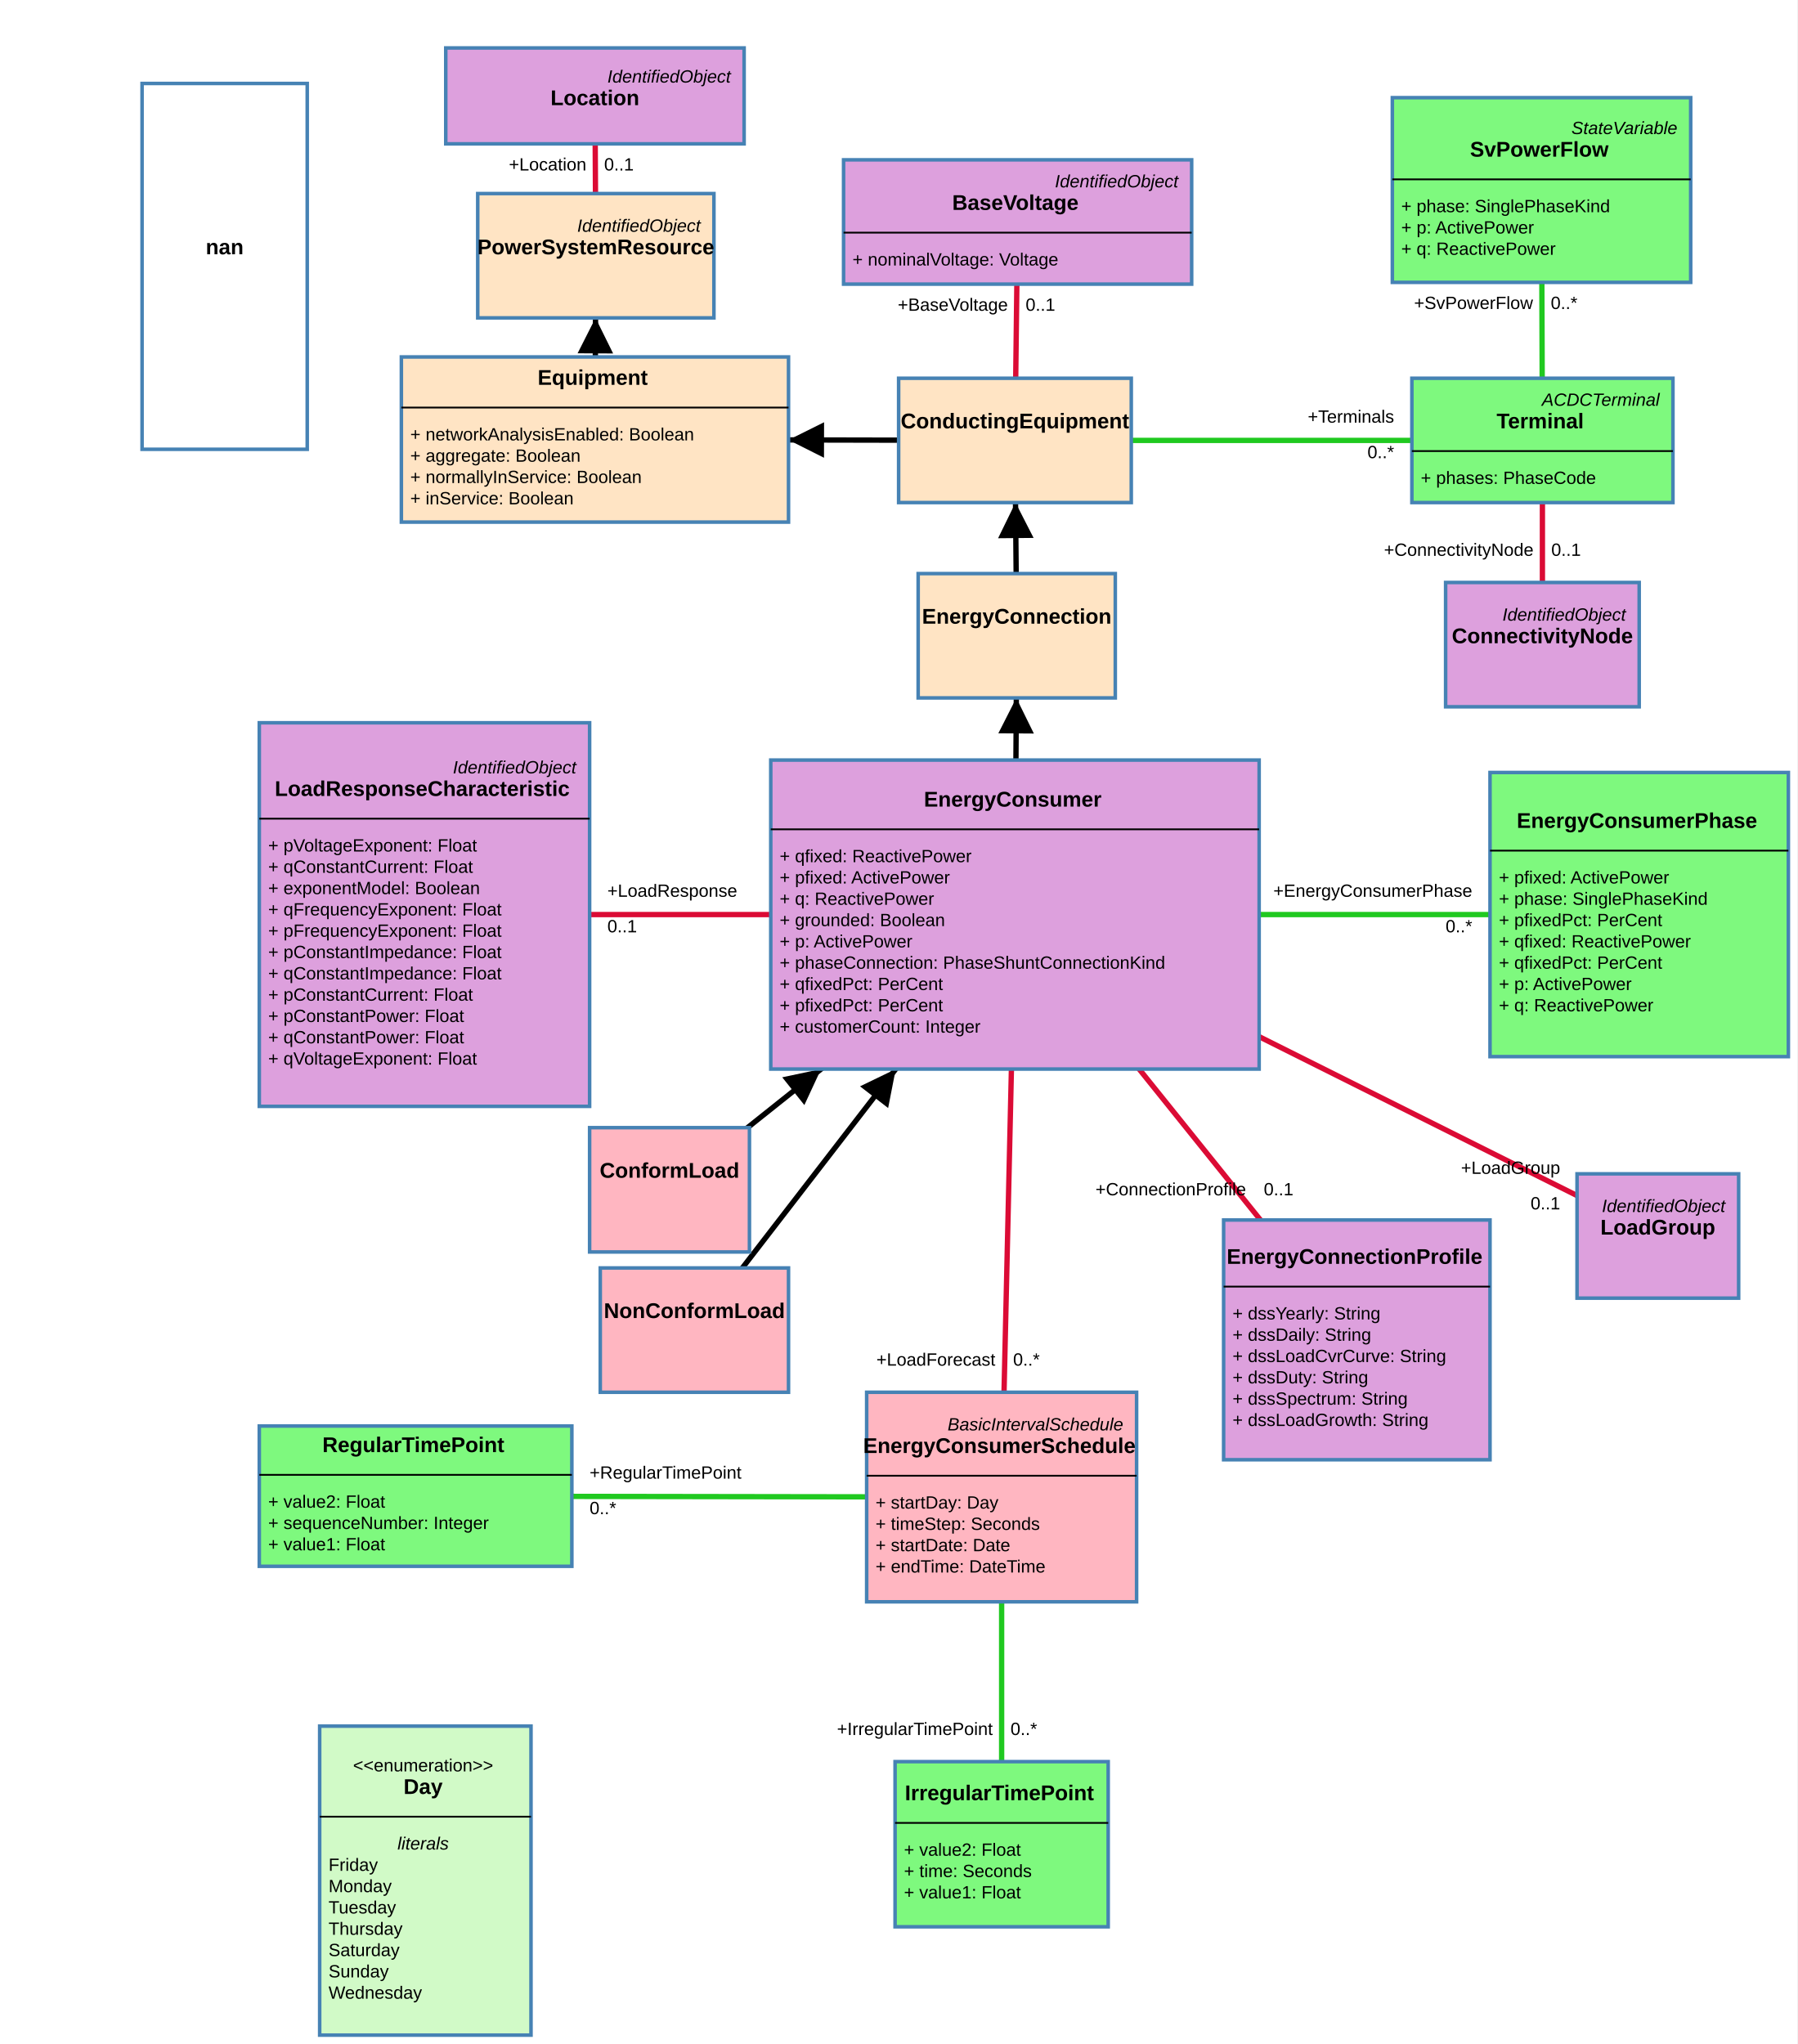
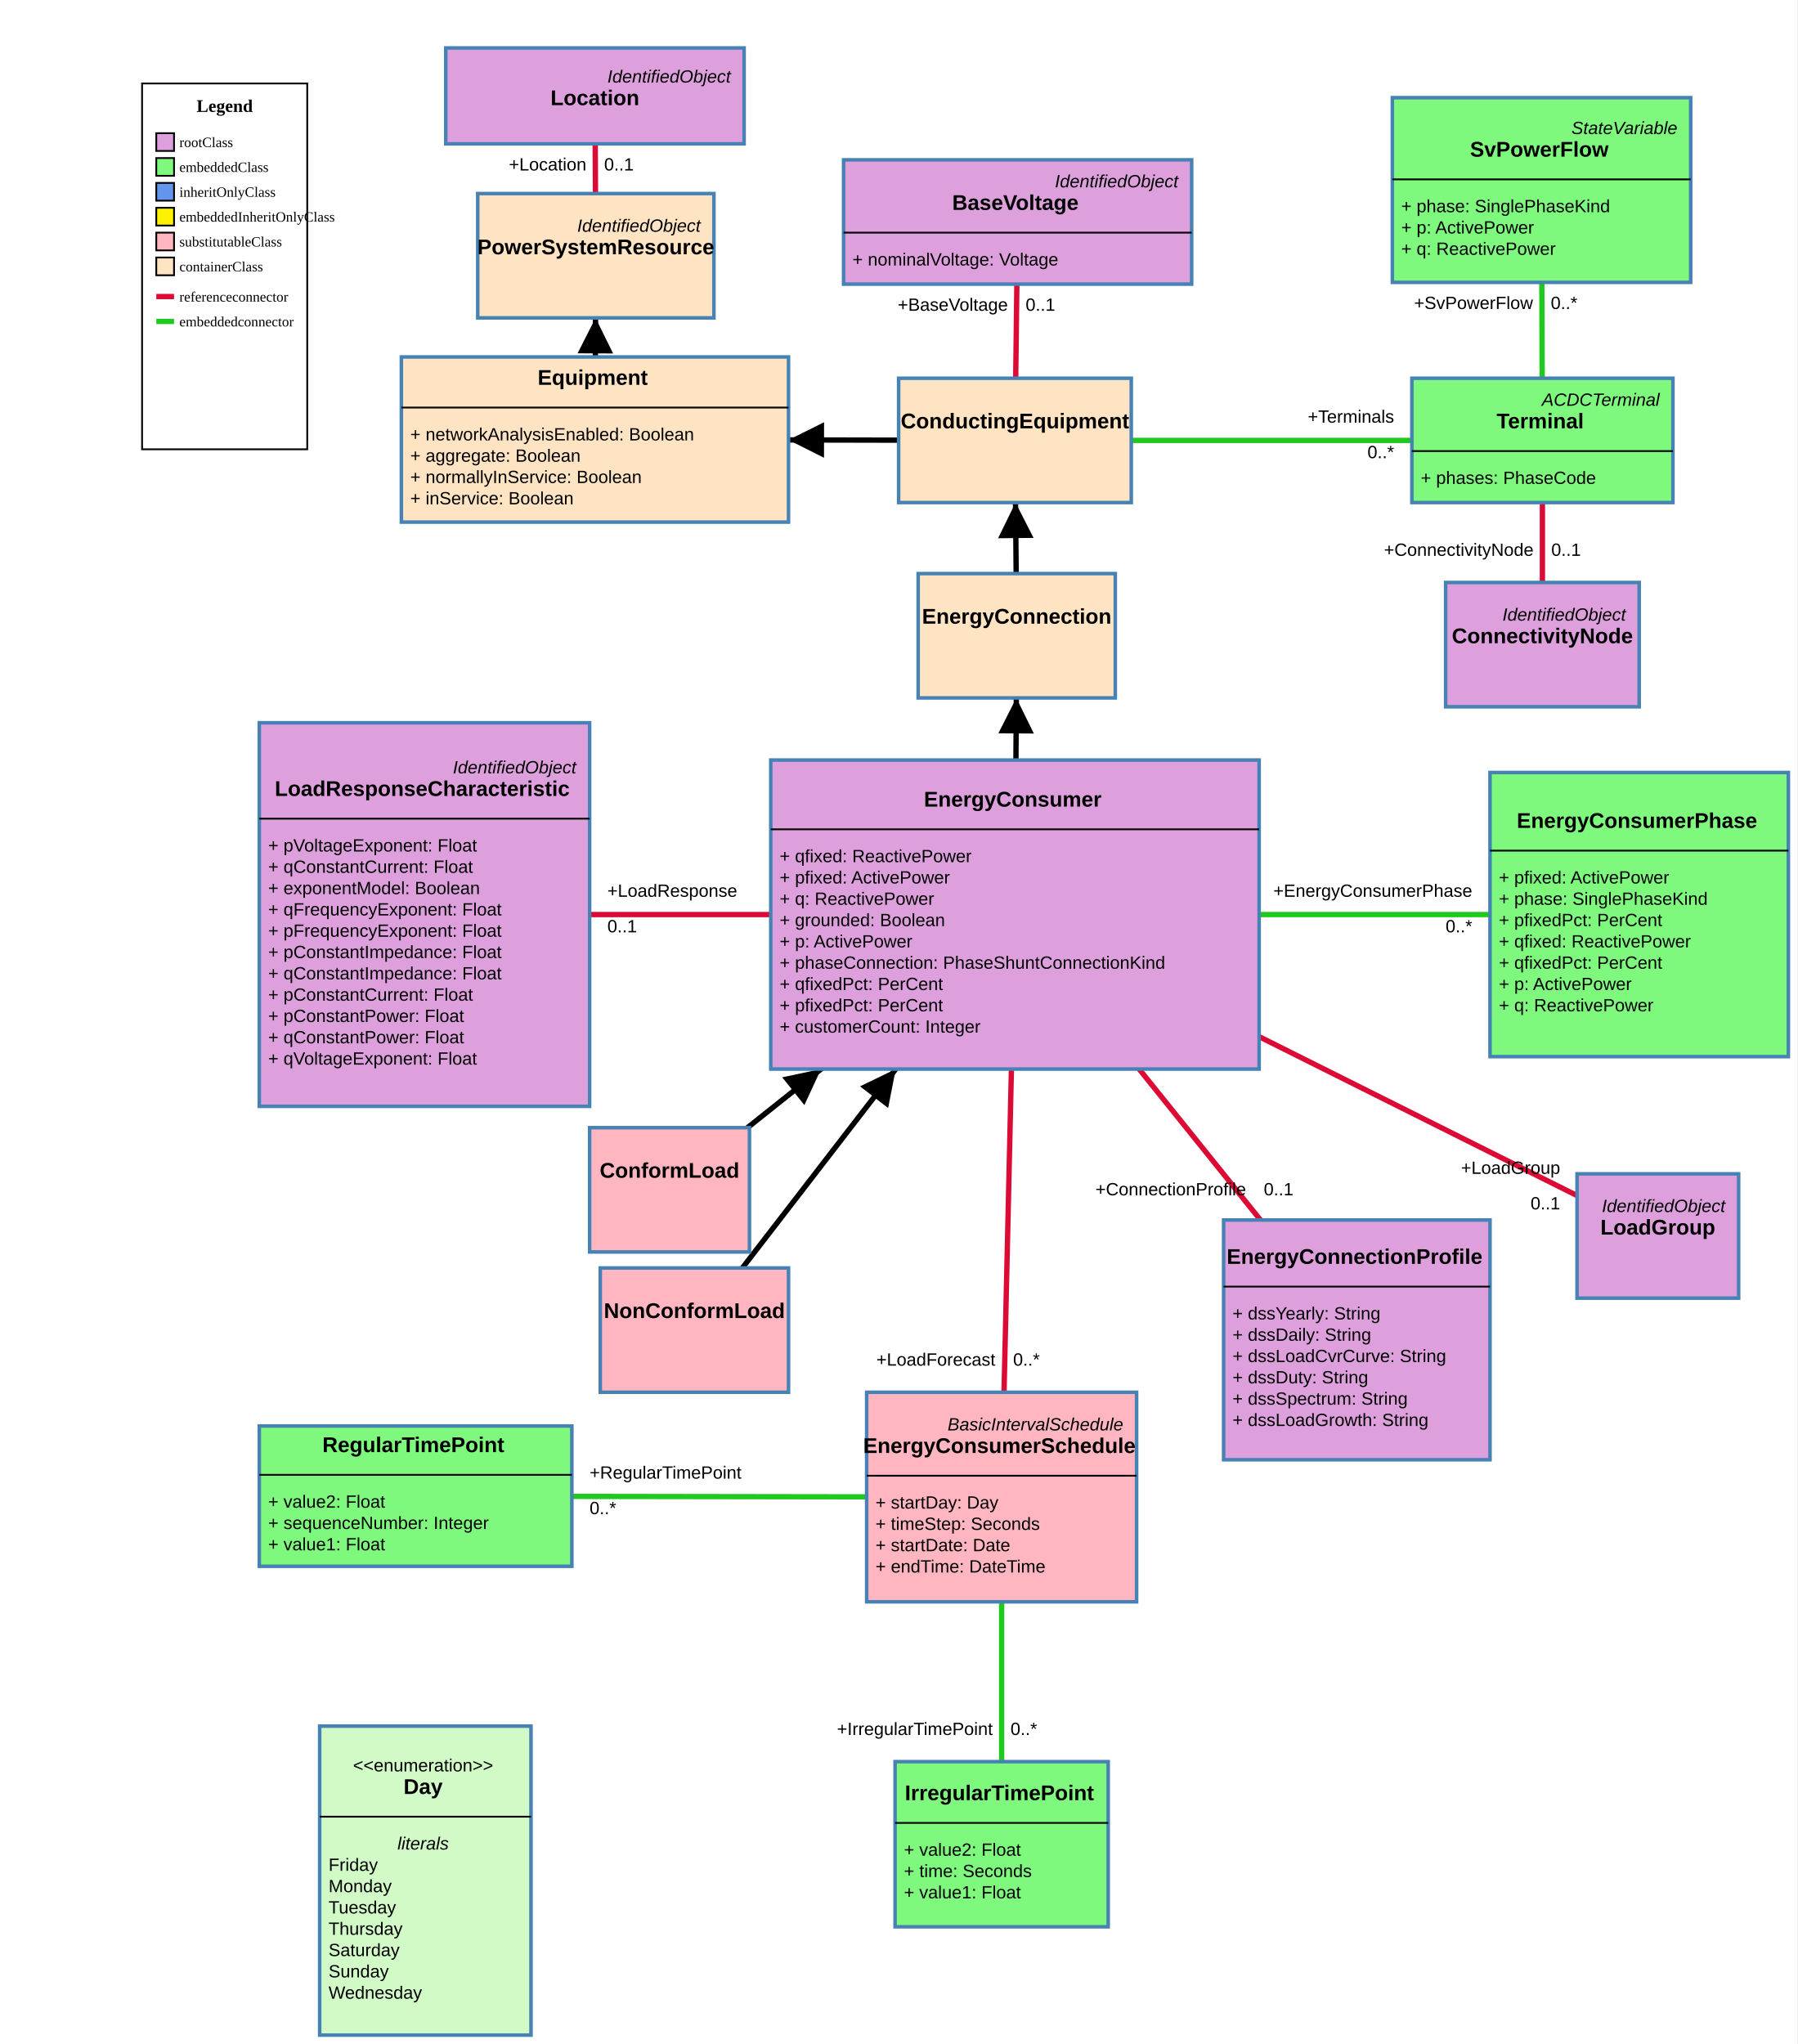
<svg xmlns="http://www.w3.org/2000/svg" width="1012" height="1151" style="-webkit-tap-highlight-color: rgba(0, 0, 0, 0);">
  <rect width="100%" height="100%" fill="white" />
  <g class="zoom-group">
    <defs>
      <marker id="arrowhead" viewBox="-0 -5 10 10" refX="5" refY="0" orient="auto" markerWidth="10" markerHeight="10" xoverflow="visible">
        <path d="M 0,-5 L 10 ,0 L 0,5" fill="black" style="stroke: none;" />
      </marker>
    </defs>
    <line class="link" x1="391" y1="749" x2="571.5" y2="515" stroke="#000000" stroke-width="3" marker-end="url(#arrowhead)" />
    <line class="link" x1="571.5" y1="515" x2="239" y2="515" stroke="#DB0B35" stroke-width="3" />
    <line class="link" x1="377" y1="670" x2="571.5" y2="515" stroke="#000000" stroke-width="3" marker-end="url(#arrowhead)" />
    <line class="link" x1="571.5" y1="515" x2="923" y2="515" stroke="#20C920" stroke-width="3" />
    <line class="link" x1="571.5" y1="515" x2="572.5" y2="358" stroke="#000000" stroke-width="3" marker-end="url(#arrowhead)" />
    <line class="link" x1="571.5" y1="248" x2="335" y2="247.5" stroke="#000000" stroke-width="3" marker-end="url(#arrowhead)" />
    <line class="link" x1="573" y1="125" x2="571.5" y2="248" stroke="#DB0B35" stroke-width="3" />
    <line class="link" x1="868.5" y1="248" x2="868.5" y2="363" stroke="#DB0B35" stroke-width="3" />
    <line class="link" x1="868" y1="107" x2="868.5" y2="248" stroke="#20C920" stroke-width="3" />
    <line class="link" x1="868.5" y1="248" x2="571.5" y2="248" stroke="#20C920" stroke-width="3" />
    <line class="link" x1="335" y1="247.5" x2="335.5" y2="144" stroke="#000000" stroke-width="3" marker-end="url(#arrowhead)" />
    <line class="link" x1="572.5" y1="358" x2="571.5" y2="248" stroke="#000000" stroke-width="3" marker-end="url(#arrowhead)" />
    <line class="link" x1="335" y1="54" x2="335.5" y2="144" stroke="#DB0B35" stroke-width="3" />
    <line class="link" x1="764" y1="754.5" x2="571.5" y2="515" stroke="#DB0B35" stroke-width="3" />
    <line class="link" x1="933.5" y1="696" x2="571.5" y2="515" stroke="#DB0B35" stroke-width="3" />
    <line class="link" x1="564" y1="843" x2="564" y2="1038.5" stroke="#20C920" stroke-width="3" />
    <line class="link" x1="234" y1="842.5" x2="564" y2="843" stroke="#20C920" stroke-width="3" />
    <line class="link" x1="564" y1="843" x2="571.5" y2="515" stroke="#DB0B35" stroke-width="3" />
    <line class="arrow" x2="498.283" y2="609.918" x1="391" y1="749" stroke="#000000" stroke-width="2" marker-end="url(#arrowhead)" />
    <line class="arrow" x2="454.509" y2="608.232" x1="377" y1="670" stroke="#000000" stroke-width="2" marker-end="url(#arrowhead)" />
    <line class="arrow" x2="572.213" y2="403" x1="571.5" y1="515" stroke="#000000" stroke-width="2" marker-end="url(#arrowhead)" />
    <line class="arrow" x2="454" y2="247.752" x1="571.5" y1="248" stroke="#000000" stroke-width="2" marker-end="url(#arrowhead)" />
    <line class="arrow" x2="335.283" y2="189" x1="335" y1="247.5" stroke="#000000" stroke-width="2" marker-end="url(#arrowhead)" />
    <line class="arrow" x2="571.909" y2="293" x1="572.5" y1="358" stroke="#000000" stroke-width="2" marker-end="url(#arrowhead)" />
    <g class="draggable" transform="translate(269, 109)">
      <rect class="box" width="133" height="70" style="fill: #FFE4C4; stroke: steelblue; stroke-width: 2px; cursor: move;" />
      <text x="0" y="0" text-anchor="start" font-size="10px">
        <tspan x="128" y="18" dy=".35em" text-anchor="end" style="font-family: Arial, sans-serif; font-weight: 400; font-style: italic; fill: black; font-size: 10px; pointer-events: none;">IdentifiedObject</tspan>
        <tspan x="66.5" y="30" dy=".35em" text-anchor="middle" style="font-family: Arial, sans-serif; font-weight: 700; font-style: normal; fill: black; font-size: 12px; pointer-events: none;">PowerSystemResource</tspan>
      </text>
    </g>
    <g class="draggable" transform="translate(795, 213)">
      <rect class="box" width="147" height="70" style="fill: #7EF97E; stroke: steelblue; stroke-width: 2px; cursor: move;" />
      <text x="0" y="0" text-anchor="start" font-size="10px">
        <tspan x="142" y="12" dy=".35em" text-anchor="end" style="font-family: Arial, sans-serif; font-weight: 400; font-style: italic; fill: black; font-size: 10px; pointer-events: none;">ACDCTerminal</tspan>
        <tspan x="73.5" y="24" dy=".35em" text-anchor="middle" style="font-family: Arial, sans-serif; font-weight: 700; font-style: normal; fill: black; font-size: 12px; pointer-events: none;">Terminal</tspan>
        <tspan x="5" y="56" dy=".35em" text-anchor="start" style="font-family: Arial, sans-serif; font-weight: 400; font-style: normal; fill: black; font-size: 10px; pointer-events: none;">+   phases: PhaseCode</tspan>
      </text>
      <line x1="0" x2="147" y1="41" y2="41" stroke="black" stroke-width="1" />
    </g>
    <g class="draggable" transform="translate(475, 90)">
      <rect class="box" width="196" height="70" style="fill: #DDA0DD; stroke: steelblue; stroke-width: 2px; cursor: move;" />
      <text x="0" y="0" text-anchor="start" font-size="10px">
        <tspan x="191" y="12" dy=".35em" text-anchor="end" style="font-family: Arial, sans-serif; font-weight: 400; font-style: italic; fill: black; font-size: 10px; pointer-events: none;">IdentifiedObject</tspan>
        <tspan x="98" y="24" dy=".35em" text-anchor="middle" style="font-family: Arial, sans-serif; font-weight: 700; font-style: normal; fill: black; font-size: 12px; pointer-events: none;">BaseVoltage</tspan>
        <tspan x="5" y="56" dy=".35em" text-anchor="start" style="font-family: Arial, sans-serif; font-weight: 400; font-style: normal; fill: black; font-size: 10px; pointer-events: none;">+   nominalVoltage: Voltage</tspan>
      </text>
      <line x1="0" x2="196" y1="41" y2="41" stroke="black" stroke-width="1" />
    </g>
    <g class="draggable" transform="translate(506, 213)">
      <rect class="box" width="131" height="70" style="fill: #FFE4C4; stroke: steelblue; stroke-width: 2px; cursor: move;" />
      <text x="0" y="0" text-anchor="start" font-size="10px">
        <tspan x="65.5" y="24" dy=".35em" text-anchor="middle" style="font-family: Arial, sans-serif; font-weight: 700; font-style: normal; fill: black; font-size: 12px; pointer-events: none;">ConductingEquipment</tspan>
      </text>
    </g>
    <g class="draggable" transform="translate(814, 328)">
      <rect class="box" width="109" height="70" style="fill: #DDA0DD; stroke: steelblue; stroke-width: 2px; cursor: move;" />
      <text x="0" y="0" text-anchor="start" font-size="10px">
        <tspan x="104" y="18" dy=".35em" text-anchor="end" style="font-family: Arial, sans-serif; font-weight: 400; font-style: italic; fill: black; font-size: 10px; pointer-events: none;">IdentifiedObject</tspan>
        <tspan x="54.5" y="30" dy=".35em" text-anchor="middle" style="font-family: Arial, sans-serif; font-weight: 700; font-style: normal; fill: black; font-size: 12px; pointer-events: none;">ConnectivityNode</tspan>
      </text>
    </g>
    <g class="draggable" transform="translate(146, 803)">
      <rect class="box" width="176" height="79" style="fill: #7EF97E; stroke: steelblue; stroke-width: 2px; cursor: move;" />
      <text x="0" y="0" text-anchor="start" font-size="10px">
        <tspan x="88" y="10.5" dy=".35em" text-anchor="middle" style="font-family: Arial, sans-serif; font-weight: 700; font-style: normal; fill: black; font-size: 12px; pointer-events: none;">RegularTimePoint</tspan>
        <tspan x="5" y="42.5" dy=".35em" text-anchor="start" style="font-family: Arial, sans-serif; font-weight: 400; font-style: normal; fill: black; font-size: 10px; pointer-events: none;">+   value2: Float</tspan>
        <tspan x="5" y="54.5" dy=".35em" text-anchor="start" style="font-family: Arial, sans-serif; font-weight: 400; font-style: normal; fill: black; font-size: 10px; pointer-events: none;">+   sequenceNumber: Integer</tspan>
        <tspan x="5" y="66.5" dy=".35em" text-anchor="start" style="font-family: Arial, sans-serif; font-weight: 400; font-style: normal; fill: black; font-size: 10px; pointer-events: none;">+   value1: Float</tspan>
      </text>
      <line x1="0" x2="176" y1="27.5" y2="27.5" stroke="black" stroke-width="1" />
    </g>
    <g class="draggable" transform="translate(504, 992)">
      <rect class="box" width="120" height="93" style="fill: #7EF97E; stroke: steelblue; stroke-width: 2px; cursor: move;" />
      <text x="0" y="0" text-anchor="start" font-size="10px">
        <tspan x="60" y="17.5" dy=".35em" text-anchor="middle" style="font-family: Arial, sans-serif; font-weight: 700; font-style: normal; fill: black; font-size: 12px; pointer-events: none;">IrregularTimePoint</tspan>
        <tspan x="5" y="49.5" dy=".35em" text-anchor="start" style="font-family: Arial, sans-serif; font-weight: 400; font-style: normal; fill: black; font-size: 10px; pointer-events: none;">+   value2: Float</tspan>
        <tspan x="5" y="61.5" dy=".35em" text-anchor="start" style="font-family: Arial, sans-serif; font-weight: 400; font-style: normal; fill: black; font-size: 10px; pointer-events: none;">+   time: Seconds</tspan>
        <tspan x="5" y="73.5" dy=".35em" text-anchor="start" style="font-family: Arial, sans-serif; font-weight: 400; font-style: normal; fill: black; font-size: 10px; pointer-events: none;">+   value1: Float</tspan>
      </text>
      <line x1="0" x2="120" y1="34.5" y2="34.5" stroke="black" stroke-width="1" />
    </g>
    <g class="draggable" transform="translate(226, 201)">
      <rect class="box" width="218" height="93" style="fill: #FFE4C4; stroke: steelblue; stroke-width: 2px; cursor: move;" />
      <text x="0" y="0" text-anchor="start" font-size="10px">
        <tspan x="109" y="11.5" dy=".35em" text-anchor="middle" style="font-family: Arial, sans-serif; font-weight: 700; font-style: normal; fill: black; font-size: 12px; pointer-events: none;">Equipment</tspan>
        <tspan x="5" y="43.5" dy=".35em" text-anchor="start" style="font-family: Arial, sans-serif; font-weight: 400; font-style: normal; fill: black; font-size: 10px; pointer-events: none;">+   networkAnalysisEnabled: Boolean</tspan>
        <tspan x="5" y="55.5" dy=".35em" text-anchor="start" style="font-family: Arial, sans-serif; font-weight: 400; font-style: normal; fill: black; font-size: 10px; pointer-events: none;">+   aggregate: Boolean</tspan>
        <tspan x="5" y="67.5" dy=".35em" text-anchor="start" style="font-family: Arial, sans-serif; font-weight: 400; font-style: normal; fill: black; font-size: 10px; pointer-events: none;">+   normallyInService: Boolean</tspan>
        <tspan x="5" y="79.5" dy=".35em" text-anchor="start" style="font-family: Arial, sans-serif; font-weight: 400; font-style: normal; fill: black; font-size: 10px; pointer-events: none;">+   inService: Boolean</tspan>
      </text>
      <line x1="0" x2="218" y1="28.5" y2="28.5" stroke="black" stroke-width="1" />
    </g>
    <g class="draggable" transform="translate(839, 435)">
      <rect class="box" width="168" height="160" style="fill: #7EF97E; stroke: steelblue; stroke-width: 2px; cursor: move;" />
      <text x="0" y="0" text-anchor="start" font-size="10px">
        <tspan x="84" y="27" dy=".35em" text-anchor="middle" style="font-family: Arial, sans-serif; font-weight: 700; font-style: normal; fill: black; font-size: 12px; pointer-events: none;">EnergyConsumerPhase</tspan>
        <tspan x="5" y="59" dy=".35em" text-anchor="start" style="font-family: Arial, sans-serif; font-weight: 400; font-style: normal; fill: black; font-size: 10px; pointer-events: none;">+   pfixed: ActivePower</tspan>
        <tspan x="5" y="71" dy=".35em" text-anchor="start" style="font-family: Arial, sans-serif; font-weight: 400; font-style: normal; fill: black; font-size: 10px; pointer-events: none;">+   phase: SinglePhaseKind</tspan>
        <tspan x="5" y="83" dy=".35em" text-anchor="start" style="font-family: Arial, sans-serif; font-weight: 400; font-style: normal; fill: black; font-size: 10px; pointer-events: none;">+   pfixedPct: PerCent</tspan>
        <tspan x="5" y="95" dy=".35em" text-anchor="start" style="font-family: Arial, sans-serif; font-weight: 400; font-style: normal; fill: black; font-size: 10px; pointer-events: none;">+   qfixed: ReactivePower</tspan>
        <tspan x="5" y="107" dy=".35em" text-anchor="start" style="font-family: Arial, sans-serif; font-weight: 400; font-style: normal; fill: black; font-size: 10px; pointer-events: none;">+   qfixedPct: PerCent</tspan>
        <tspan x="5" y="119" dy=".35em" text-anchor="start" style="font-family: Arial, sans-serif; font-weight: 400; font-style: normal; fill: black; font-size: 10px; pointer-events: none;">+   p: ActivePower</tspan>
        <tspan x="5" y="131" dy=".35em" text-anchor="start" style="font-family: Arial, sans-serif; font-weight: 400; font-style: normal; fill: black; font-size: 10px; pointer-events: none;">+   q: ReactivePower</tspan>
      </text>
      <line x1="0" x2="168" y1="44" y2="44" stroke="black" stroke-width="1" />
    </g>
    <g class="draggable" transform="translate(434, 428)">
      <rect class="box" width="275" height="174" style="fill: #DDA0DD; stroke: steelblue; stroke-width: 2px; cursor: move;" />
      <text x="0" y="0" text-anchor="start" font-size="10px">
        <tspan x="137.5" y="22" dy=".35em" text-anchor="middle" style="font-family: Arial, sans-serif; font-weight: 700; font-style: normal; fill: black; font-size: 12px; pointer-events: none;">EnergyConsumer</tspan>
        <tspan x="5" y="54" dy=".35em" text-anchor="start" style="font-family: Arial, sans-serif; font-weight: 400; font-style: normal; fill: black; font-size: 10px; pointer-events: none;">+   qfixed: ReactivePower</tspan>
        <tspan x="5" y="66" dy=".35em" text-anchor="start" style="font-family: Arial, sans-serif; font-weight: 400; font-style: normal; fill: black; font-size: 10px; pointer-events: none;">+   pfixed: ActivePower</tspan>
        <tspan x="5" y="78" dy=".35em" text-anchor="start" style="font-family: Arial, sans-serif; font-weight: 400; font-style: normal; fill: black; font-size: 10px; pointer-events: none;">+   q: ReactivePower</tspan>
        <tspan x="5" y="90" dy=".35em" text-anchor="start" style="font-family: Arial, sans-serif; font-weight: 400; font-style: normal; fill: black; font-size: 10px; pointer-events: none;">+   grounded: Boolean</tspan>
        <tspan x="5" y="102" dy=".35em" text-anchor="start" style="font-family: Arial, sans-serif; font-weight: 400; font-style: normal; fill: black; font-size: 10px; pointer-events: none;">+   p: ActivePower</tspan>
        <tspan x="5" y="114" dy=".35em" text-anchor="start" style="font-family: Arial, sans-serif; font-weight: 400; font-style: normal; fill: black; font-size: 10px; pointer-events: none;">+   phaseConnection: PhaseShuntConnectionKind</tspan>
        <tspan x="5" y="126" dy=".35em" text-anchor="start" style="font-family: Arial, sans-serif; font-weight: 400; font-style: normal; fill: black; font-size: 10px; pointer-events: none;">+   qfixedPct: PerCent</tspan>
        <tspan x="5" y="138" dy=".35em" text-anchor="start" style="font-family: Arial, sans-serif; font-weight: 400; font-style: normal; fill: black; font-size: 10px; pointer-events: none;">+   pfixedPct: PerCent</tspan>
        <tspan x="5" y="150" dy=".35em" text-anchor="start" style="font-family: Arial, sans-serif; font-weight: 400; font-style: normal; fill: black; font-size: 10px; pointer-events: none;">+   customerCount: Integer</tspan>
      </text>
      <line x1="0" x2="275" y1="39" y2="39" stroke="black" stroke-width="1" />
    </g>
    <g class="draggable" transform="translate(332, 635)">
      <rect class="box" width="90" height="70" style="fill: #FFB6C1; stroke: steelblue; stroke-width: 2px; cursor: move;" />
      <text x="0" y="0" text-anchor="start" font-size="10px">
        <tspan x="45" y="24" dy=".35em" text-anchor="middle" style="font-family: Arial, sans-serif; font-weight: 700; font-style: normal; fill: black; font-size: 12px; pointer-events: none;">ConformLoad</tspan>
      </text>
    </g>
    <g class="draggable" transform="translate(888, 661)">
      <rect class="box" width="91" height="70" style="fill: #DDA0DD; stroke: steelblue; stroke-width: 2px; cursor: move;" />
      <text x="0" y="0" text-anchor="start" font-size="10px">
        <tspan x="86" y="18" dy=".35em" text-anchor="end" style="font-family: Arial, sans-serif; font-weight: 400; font-style: italic; fill: black; font-size: 10px; pointer-events: none;">IdentifiedObject</tspan>
        <tspan x="45.5" y="30" dy=".35em" text-anchor="middle" style="font-family: Arial, sans-serif; font-weight: 700; font-style: normal; fill: black; font-size: 12px; pointer-events: none;">LoadGroup</tspan>
      </text>
    </g>
    <g class="draggable" transform="translate(338, 714)">
      <rect class="box" width="106" height="70" style="fill: #FFB6C1; stroke: steelblue; stroke-width: 2px; cursor: move;" />
      <text x="0" y="0" text-anchor="start" font-size="10px">
        <tspan x="53" y="24" dy=".35em" text-anchor="middle" style="font-family: Arial, sans-serif; font-weight: 700; font-style: normal; fill: black; font-size: 12px; pointer-events: none;">NonConformLoad</tspan>
      </text>
    </g>
    <g class="draggable" transform="translate(146, 407)">
      <rect class="box" width="186" height="216" style="fill: #DDA0DD; stroke: steelblue; stroke-width: 2px; cursor: move;" />
      <text x="0" y="0" text-anchor="start" font-size="10px">
        <tspan x="181" y="25" dy=".35em" text-anchor="end" style="font-family: Arial, sans-serif; font-weight: 400; font-style: italic; fill: black; font-size: 10px; pointer-events: none;">IdentifiedObject</tspan>
        <tspan x="93" y="37" dy=".35em" text-anchor="middle" style="font-family: Arial, sans-serif; font-weight: 700; font-style: normal; fill: black; font-size: 12px; pointer-events: none;">LoadResponseCharacteristic</tspan>
        <tspan x="5" y="69" dy=".35em" text-anchor="start" style="font-family: Arial, sans-serif; font-weight: 400; font-style: normal; fill: black; font-size: 10px; pointer-events: none;">+   pVoltageExponent: Float</tspan>
        <tspan x="5" y="81" dy=".35em" text-anchor="start" style="font-family: Arial, sans-serif; font-weight: 400; font-style: normal; fill: black; font-size: 10px; pointer-events: none;">+   qConstantCurrent: Float</tspan>
        <tspan x="5" y="93" dy=".35em" text-anchor="start" style="font-family: Arial, sans-serif; font-weight: 400; font-style: normal; fill: black; font-size: 10px; pointer-events: none;">+   exponentModel: Boolean</tspan>
        <tspan x="5" y="105" dy=".35em" text-anchor="start" style="font-family: Arial, sans-serif; font-weight: 400; font-style: normal; fill: black; font-size: 10px; pointer-events: none;">+   qFrequencyExponent: Float</tspan>
        <tspan x="5" y="117" dy=".35em" text-anchor="start" style="font-family: Arial, sans-serif; font-weight: 400; font-style: normal; fill: black; font-size: 10px; pointer-events: none;">+   pFrequencyExponent: Float</tspan>
        <tspan x="5" y="129" dy=".35em" text-anchor="start" style="font-family: Arial, sans-serif; font-weight: 400; font-style: normal; fill: black; font-size: 10px; pointer-events: none;">+   pConstantImpedance: Float</tspan>
        <tspan x="5" y="141" dy=".35em" text-anchor="start" style="font-family: Arial, sans-serif; font-weight: 400; font-style: normal; fill: black; font-size: 10px; pointer-events: none;">+   qConstantImpedance: Float</tspan>
        <tspan x="5" y="153" dy=".35em" text-anchor="start" style="font-family: Arial, sans-serif; font-weight: 400; font-style: normal; fill: black; font-size: 10px; pointer-events: none;">+   pConstantCurrent: Float</tspan>
        <tspan x="5" y="165" dy=".35em" text-anchor="start" style="font-family: Arial, sans-serif; font-weight: 400; font-style: normal; fill: black; font-size: 10px; pointer-events: none;">+   pConstantPower: Float</tspan>
        <tspan x="5" y="177" dy=".35em" text-anchor="start" style="font-family: Arial, sans-serif; font-weight: 400; font-style: normal; fill: black; font-size: 10px; pointer-events: none;">+   qConstantPower: Float</tspan>
        <tspan x="5" y="189" dy=".35em" text-anchor="start" style="font-family: Arial, sans-serif; font-weight: 400; font-style: normal; fill: black; font-size: 10px; pointer-events: none;">+   qVoltageExponent: Float</tspan>
      </text>
      <line x1="0" x2="186" y1="54" y2="54" stroke="black" stroke-width="1" />
    </g>
    <g class="draggable" transform="translate(784, 55)">
      <rect class="box" width="168" height="104" style="fill: #7EF97E; stroke: steelblue; stroke-width: 2px; cursor: move;" />
      <text x="0" y="0" text-anchor="start" font-size="10px">
        <tspan x="163" y="17" dy=".35em" text-anchor="end" style="font-family: Arial, sans-serif; font-weight: 400; font-style: italic; fill: black; font-size: 10px; pointer-events: none;">StateVariable</tspan>
        <tspan x="84" y="29" dy=".35em" text-anchor="middle" style="font-family: Arial, sans-serif; font-weight: 700; font-style: normal; fill: black; font-size: 12px; pointer-events: none;">SvPowerFlow</tspan>
        <tspan x="5" y="61" dy=".35em" text-anchor="start" style="font-family: Arial, sans-serif; font-weight: 400; font-style: normal; fill: black; font-size: 10px; pointer-events: none;">+   phase: SinglePhaseKind</tspan>
        <tspan x="5" y="73" dy=".35em" text-anchor="start" style="font-family: Arial, sans-serif; font-weight: 400; font-style: normal; fill: black; font-size: 10px; pointer-events: none;">+   p: ActivePower</tspan>
        <tspan x="5" y="85" dy=".35em" text-anchor="start" style="font-family: Arial, sans-serif; font-weight: 400; font-style: normal; fill: black; font-size: 10px; pointer-events: none;">+   q: ReactivePower</tspan>
      </text>
      <line x1="0" x2="168" y1="46" y2="46" stroke="black" stroke-width="1" />
    </g>
    <g class="draggable" transform="translate(517, 323)">
      <rect class="box" width="111" height="70" style="fill: #FFE4C4; stroke: steelblue; stroke-width: 2px; cursor: move;" />
      <text x="0" y="0" text-anchor="start" font-size="10px">
        <tspan x="55.5" y="24" dy=".35em" text-anchor="middle" style="font-family: Arial, sans-serif; font-weight: 700; font-style: normal; fill: black; font-size: 12px; pointer-events: none;">EnergyConnection</tspan>
      </text>
    </g>
    <g class="draggable" transform="translate(251, 27)">
      <rect class="box" width="168" height="54" style="fill: #DDA0DD; stroke: steelblue; stroke-width: 2px; cursor: move;" />
      <text x="0" y="0" text-anchor="start" font-size="10px">
        <tspan x="163" y="16" dy=".35em" text-anchor="end" style="font-family: Arial, sans-serif; font-weight: 400; font-style: italic; fill: black; font-size: 10px; pointer-events: none;">IdentifiedObject</tspan>
        <tspan x="84" y="28" dy=".35em" text-anchor="middle" style="font-family: Arial, sans-serif; font-weight: 700; font-style: normal; fill: black; font-size: 12px; pointer-events: none;">Location</tspan>
      </text>
    </g>
    <g class="draggable" transform="translate(689, 687)">
      <rect class="box" width="150" height="135" style="fill: #DDA0DD; stroke: steelblue; stroke-width: 2px; cursor: move;" />
      <text x="0" y="0" text-anchor="start" font-size="10px">
        <tspan x="75" y="20.5" dy=".35em" text-anchor="middle" style="font-family: Arial, sans-serif; font-weight: 700; font-style: normal; fill: black; font-size: 12px; pointer-events: none;">EnergyConnectionProfile</tspan>
        <tspan x="5" y="52.5" dy=".35em" text-anchor="start" style="font-family: Arial, sans-serif; font-weight: 400; font-style: normal; fill: black; font-size: 10px; pointer-events: none;">+   dssYearly: String</tspan>
        <tspan x="5" y="64.5" dy=".35em" text-anchor="start" style="font-family: Arial, sans-serif; font-weight: 400; font-style: normal; fill: black; font-size: 10px; pointer-events: none;">+   dssDaily: String</tspan>
        <tspan x="5" y="76.5" dy=".35em" text-anchor="start" style="font-family: Arial, sans-serif; font-weight: 400; font-style: normal; fill: black; font-size: 10px; pointer-events: none;">+   dssLoadCvrCurve: String</tspan>
        <tspan x="5" y="88.5" dy=".35em" text-anchor="start" style="font-family: Arial, sans-serif; font-weight: 400; font-style: normal; fill: black; font-size: 10px; pointer-events: none;">+   dssDuty: String</tspan>
        <tspan x="5" y="100.5" dy=".35em" text-anchor="start" style="font-family: Arial, sans-serif; font-weight: 400; font-style: normal; fill: black; font-size: 10px; pointer-events: none;">+   dssSpectrum: String</tspan>
        <tspan x="5" y="112.5" dy=".35em" text-anchor="start" style="font-family: Arial, sans-serif; font-weight: 400; font-style: normal; fill: black; font-size: 10px; pointer-events: none;">+   dssLoadGrowth: String</tspan>
      </text>
      <line x1="0" x2="150" y1="37.5" y2="37.5" stroke="black" stroke-width="1" />
    </g>
    <g class="draggable" transform="translate(180, 972)">
      <rect class="box" width="119" height="174" style="fill: #D1FAC7; stroke: steelblue; stroke-width: 2px; cursor: move;" />
      <text x="0" y="0" text-anchor="start" font-size="10px">
        <tspan x="59.5" y="22" dy=".35em" text-anchor="middle" style="font-family: Arial, sans-serif; font-weight: 400; font-style: normal; fill: black; font-size: 10px; pointer-events: none;">&lt;&lt;enumeration&gt;&gt;</tspan>
        <tspan x="59.5" y="34" dy=".35em" text-anchor="middle" style="font-family: Arial, sans-serif; font-weight: 700; font-style: normal; fill: black; font-size: 12px; pointer-events: none;">Day</tspan>
        <tspan x="59.5" y="66" dy=".35em" text-anchor="middle" style="font-family: Arial, sans-serif; font-weight: 400; font-style: italic; fill: black; font-size: 10px; pointer-events: none;">literals</tspan>
        <tspan x="5" y="78" dy=".35em" text-anchor="start" style="font-family: Arial, sans-serif; font-weight: 400; font-style: normal; fill: black; font-size: 10px; pointer-events: none;">Friday</tspan>
        <tspan x="5" y="90" dy=".35em" text-anchor="start" style="font-family: Arial, sans-serif; font-weight: 400; font-style: normal; fill: black; font-size: 10px; pointer-events: none;">Monday</tspan>
        <tspan x="5" y="102" dy=".35em" text-anchor="start" style="font-family: Arial, sans-serif; font-weight: 400; font-style: normal; fill: black; font-size: 10px; pointer-events: none;">Tuesday</tspan>
        <tspan x="5" y="114" dy=".35em" text-anchor="start" style="font-family: Arial, sans-serif; font-weight: 400; font-style: normal; fill: black; font-size: 10px; pointer-events: none;">Thursday</tspan>
        <tspan x="5" y="126" dy=".35em" text-anchor="start" style="font-family: Arial, sans-serif; font-weight: 400; font-style: normal; fill: black; font-size: 10px; pointer-events: none;">Saturday</tspan>
        <tspan x="5" y="138" dy=".35em" text-anchor="start" style="font-family: Arial, sans-serif; font-weight: 400; font-style: normal; fill: black; font-size: 10px; pointer-events: none;">Sunday</tspan>
        <tspan x="5" y="150" dy=".35em" text-anchor="start" style="font-family: Arial, sans-serif; font-weight: 400; font-style: normal; fill: black; font-size: 10px; pointer-events: none;">Wednesday</tspan>
      </text>
      <line x1="0" x2="119" y1="51" y2="51" stroke="black" stroke-width="1" />
    </g>
    <g class="draggable" transform="translate(488, 784)">
      <rect class="box" width="152" height="118" style="fill: #FFB6C1; stroke: steelblue; stroke-width: 2px; cursor: move;" />
      <text x="0" y="0" text-anchor="start" font-size="10px">
        <tspan x="147" y="18" dy=".35em" text-anchor="end" style="font-family: Arial, sans-serif; font-weight: 400; font-style: italic; fill: black; font-size: 10px; pointer-events: none;">BasicIntervalSchedule</tspan>
        <tspan x="76" y="30" dy=".35em" text-anchor="middle" style="font-family: Arial, sans-serif; font-weight: 700; font-style: normal; fill: black; font-size: 12px; pointer-events: none;">EnergyConsumerSchedule</tspan>
        <tspan x="5" y="62" dy=".35em" text-anchor="start" style="font-family: Arial, sans-serif; font-weight: 400; font-style: normal; fill: black; font-size: 10px; pointer-events: none;">+   startDay: Day</tspan>
        <tspan x="5" y="74" dy=".35em" text-anchor="start" style="font-family: Arial, sans-serif; font-weight: 400; font-style: normal; fill: black; font-size: 10px; pointer-events: none;">+   timeStep: Seconds</tspan>
        <tspan x="5" y="86" dy=".35em" text-anchor="start" style="font-family: Arial, sans-serif; font-weight: 400; font-style: normal; fill: black; font-size: 10px; pointer-events: none;">+   startDate: Date</tspan>
        <tspan x="5" y="98" dy=".35em" text-anchor="start" style="font-family: Arial, sans-serif; font-weight: 400; font-style: normal; fill: black; font-size: 10px; pointer-events: none;">+   endTime: DateTime</tspan>
      </text>
      <line x1="0" x2="152" y1="47" y2="47" stroke="black" stroke-width="1" />
-     </g>
-     <g class="draggable" transform="translate(80, 47)">
-       <rect class="box" width="93" height="206" style="fill: #FFFFFF; stroke: steelblue; stroke-width: 2px; cursor: move;" />
-       <text x="0" y="0" text-anchor="start" font-size="10px">
-         <tspan x="46.5" y="92" dy=".35em" text-anchor="middle" style="font-family: Arial, sans-serif; font-weight: 700; font-style: normal; fill: black; font-size: 12px; pointer-events: none;">nan</tspan>
-       </text>
    </g>
    <text class="link-text-start-top" x="416.052" y="710.041" text-anchor="end" dy="-1em" style="font-family: Arial, sans-serif; font-size: 10px; fill: black;" />
    <text class="link-text-start-top" x="424" y="515" text-anchor="end" dy="-1em" style="font-family: Arial, sans-serif; font-size: 10px; fill: black;" />
    <text class="link-text-start-top" x="419.83" y="631.884" text-anchor="end" dy="-1em" style="font-family: Arial, sans-serif; font-size: 10px; fill: black;" />
    <text class="link-text-start-top" x="719" y="515" text-anchor="start" dy="-1em" style="font-family: Arial, sans-serif; font-size: 10px; fill: black;" />
    <text class="link-text-start-top" x="567.086" y="423" text-anchor="end" dy="-1em" style="font-family: Arial, sans-serif; font-size: 10px; fill: black;" />
    <text class="link-text-start-top" x="496" y="247.851" text-anchor="end" dy="-1em" style="font-family: Arial, sans-serif; font-size: 10px; fill: black;" />
    <text class="link-text-start-top" x="567.512" y="165" text-anchor="end" dy="1em" style="font-family: Arial, sans-serif; font-size: 10px; fill: black;">+BaseVoltage</text>
    <text class="link-text-start-top" x="863.5" y="288" text-anchor="end" dy="1em" style="font-family: Arial, sans-serif; font-size: 10px; fill: black;" />
    <text class="link-text-start-top" x="863.202" y="164" text-anchor="end" dy="1em" style="font-family: Arial, sans-serif; font-size: 10px; fill: black;">+SvPowerFlow</text>
    <text class="link-text-start-top" x="785" y="248" text-anchor="end" dy="-1em" style="font-family: Arial, sans-serif; font-size: 10px; fill: black;">+Terminals</text>
    <text class="link-text-start-top" x="330.249" y="196" text-anchor="end" dy="-1em" style="font-family: Arial, sans-serif; font-size: 10px; fill: black;" />
    <text class="link-text-start-top" x="567.136" y="318" text-anchor="end" dy="-1em" style="font-family: Arial, sans-serif; font-size: 10px; fill: black;" />
    <text class="link-text-start-top" x="330.178" y="86" text-anchor="end" dy="1em" style="font-family: Arial, sans-serif; font-size: 10px; fill: black;">+Location</text>
    <text class="link-text-start-top" x="701.614" y="683.103" text-anchor="end" dy="-1em" style="font-family: Arial, sans-serif; font-size: 10px; fill: black;">+ConnectionProfile</text>
    <text class="link-text-start-top" x="878.528" y="671.014" text-anchor="end" dy="-1em" style="font-family: Arial, sans-serif; font-size: 10px; fill: black;">+LoadGroup</text>
    <text class="link-text-start-top" x="559" y="907" text-anchor="end" dy="1em" style="font-family: Arial, sans-serif; font-size: 10px; fill: black;" />
    <text class="link-text-start-top" x="332" y="842.641" text-anchor="start" dy="-1em" style="font-family: Arial, sans-serif; font-size: 10px; fill: black;">+RegularTimePoint</text>
    <text class="link-text-start-top" x="560.463" y="779.001" text-anchor="end" dy="-1em" style="font-family: Arial, sans-serif; font-size: 10px; fill: black;">+LoadForecast</text>
    <text class="link-text-start-btm" x="426.052" y="710.041" dy="-1em" text-anchor="start" style="font-family: Arial, sans-serif; font-size: 10px; fill: black;" />
    <text class="link-text-start-btm" x="424" y="515" dy="1em" text-anchor="end" style="font-family: Arial, sans-serif; font-size: 10px; fill: black;" />
    <text class="link-text-start-btm" x="429.83" y="631.884" dy="-1em" text-anchor="start" style="font-family: Arial, sans-serif; font-size: 10px; fill: black;" />
    <text class="link-text-start-btm" x="719" y="515" dy="1em" text-anchor="start" style="font-family: Arial, sans-serif; font-size: 10px; fill: black;" />
    <text class="link-text-start-btm" x="577.086" y="423" dy="-1em" text-anchor="start" style="font-family: Arial, sans-serif; font-size: 10px; fill: black;" />
    <text class="link-text-start-btm" x="496" y="247.851" dy="1em" text-anchor="end" style="font-family: Arial, sans-serif; font-size: 10px; fill: black;" />
    <text class="link-text-start-btm" x="577.512" y="165" dy="1em" text-anchor="start" style="font-family: Arial, sans-serif; font-size: 10px; fill: black;">0..1</text>
    <text class="link-text-start-btm" x="873.5" y="288" dy="1em" text-anchor="start" style="font-family: Arial, sans-serif; font-size: 10px; fill: black;" />
    <text class="link-text-start-btm" x="873.202" y="164" dy="1em" text-anchor="start" style="font-family: Arial, sans-serif; font-size: 10px; fill: black;">0..*</text>
    <text class="link-text-start-btm" x="785" y="248" dy="1em" text-anchor="end" style="font-family: Arial, sans-serif; font-size: 10px; fill: black;">0..*</text>
    <text class="link-text-start-btm" x="340.249" y="196" dy="-1em" text-anchor="start" style="font-family: Arial, sans-serif; font-size: 10px; fill: black;" />
    <text class="link-text-start-btm" x="577.136" y="318" dy="-1em" text-anchor="start" style="font-family: Arial, sans-serif; font-size: 10px; fill: black;" />
    <text class="link-text-start-btm" x="340.178" y="86" dy="1em" text-anchor="start" style="font-family: Arial, sans-serif; font-size: 10px; fill: black;">0..1</text>
    <text class="link-text-start-btm" x="711.614" y="683.103" dy="-1em" text-anchor="start" style="font-family: Arial, sans-serif; font-size: 10px; fill: black;">0..1</text>
    <text class="link-text-start-btm" x="878.528" y="671.014" dy="1em" text-anchor="end" style="font-family: Arial, sans-serif; font-size: 10px; fill: black;">0..1</text>
    <text class="link-text-start-btm" x="569" y="907" dy="1em" text-anchor="start" style="font-family: Arial, sans-serif; font-size: 10px; fill: black;" />
    <text class="link-text-start-btm" x="332" y="842.641" dy="1em" text-anchor="start" style="font-family: Arial, sans-serif; font-size: 10px; fill: black;">0..*</text>
    <text class="link-text-start-btm" x="570.463" y="779.001" dy="-1em" text-anchor="start" style="font-family: Arial, sans-serif; font-size: 10px; fill: black;">0..*</text>
    <text class="link-text-end-top" x="496.337" y="605.959" dy="1em" text-anchor="end" style="font-family: Arial, sans-serif; font-size: 10px; fill: black;" />
    <text class="link-text-end-top" x="342" y="515" dy="-1em" text-anchor="start" style="font-family: Arial, sans-serif; font-size: 10px; fill: black;">+LoadResponse</text>
    <text class="link-text-end-top" x="453.419" y="605.116" dy="1em" text-anchor="end" style="font-family: Arial, sans-serif; font-size: 10px; fill: black;" />
    <text class="link-text-end-top" x="829" y="515" dy="-1em" text-anchor="end" style="font-family: Arial, sans-serif; font-size: 10px; fill: black;">+EnergyConsumerPhase</text>
    <text class="link-text-end-top" x="567.245" y="398" dy="1em" text-anchor="end" style="font-family: Arial, sans-serif; font-size: 10px; fill: black;" />
    <text class="link-text-end-top" x="454" y="247.741" dy="-1em" text-anchor="start" style="font-family: Arial, sans-serif; font-size: 10px; fill: black;" />
    <text class="link-text-end-top" x="566.988" y="208" dy="-1em" text-anchor="end" style="font-family: Arial, sans-serif; font-size: 10px; fill: black;" />
    <text class="link-text-end-top" x="863.5" y="323" dy="-1em" text-anchor="end" style="font-family: Arial, sans-serif; font-size: 10px; fill: black;">+ConnectivityNode</text>
    <text class="link-text-end-top" x="863.358" y="208" dy="-1em" text-anchor="end" style="font-family: Arial, sans-serif; font-size: 10px; fill: black;" />
    <text class="link-text-end-top" x="647" y="248" dy="-1em" text-anchor="start" style="font-family: Arial, sans-serif; font-size: 10px; fill: black;" />
    <text class="link-text-end-top" x="330.307" y="184" dy="1em" text-anchor="end" style="font-family: Arial, sans-serif; font-size: 10px; fill: black;" />
    <text class="link-text-end-top" x="566.864" y="288" dy="1em" text-anchor="end" style="font-family: Arial, sans-serif; font-size: 10px; fill: black;" />
    <text class="link-text-end-top" x="330.278" y="104" dy="-1em" text-anchor="end" style="font-family: Arial, sans-serif; font-size: 10px; fill: black;" />
    <text class="link-text-end-top" x="639.559" y="605.897" dy="1em" text-anchor="end" style="font-family: Arial, sans-serif; font-size: 10px; fill: black;" />
    <text class="link-text-end-top" x="718.472" y="585.986" dy="-1em" text-anchor="start" style="font-family: Arial, sans-serif; font-size: 10px; fill: black;" />
    <text class="link-text-end-top" x="559" y="987" dy="-1em" text-anchor="end" style="font-family: Arial, sans-serif; font-size: 10px; fill: black;">+IrregularTimePoint</text>
    <text class="link-text-end-top" x="478" y="842.877" dy="-1em" text-anchor="end" style="font-family: Arial, sans-serif; font-size: 10px; fill: black;" />
    <text class="link-text-end-top" x="564.396" y="606.999" dy="1em" text-anchor="end" style="font-family: Arial, sans-serif; font-size: 10px; fill: black;" />
    <text class="link-text-end-btm" x="506.337" y="605.959" dy="1em" text-anchor="start" style="font-family: Arial, sans-serif; font-size: 10px; fill: black;" />
    <text class="link-text-end-btm" x="342" y="515" dy="1em" text-anchor="start" style="font-family: Arial, sans-serif; font-size: 10px; fill: black;">0..1</text>
    <text class="link-text-end-btm" x="463.419" y="605.116" dy="1em" text-anchor="start" style="font-family: Arial, sans-serif; font-size: 10px; fill: black;" />
    <text class="link-text-end-btm" x="829" y="515" dy="1em" text-anchor="end" style="font-family: Arial, sans-serif; font-size: 10px; fill: black;">0..*</text>
    <text class="link-text-end-btm" x="577.245" y="398" dy="1em" text-anchor="start" style="font-family: Arial, sans-serif; font-size: 10px; fill: black;" />
    <text class="link-text-end-btm" x="454" y="247.741" dy="1em" text-anchor="start" style="font-family: Arial, sans-serif; font-size: 10px; fill: black;" />
    <text class="link-text-end-btm" x="576.988" y="208" dy="-1em" text-anchor="start" style="font-family: Arial, sans-serif; font-size: 10px; fill: black;" />
    <text class="link-text-end-btm" x="873.5" y="323" dy="-1em" text-anchor="start" style="font-family: Arial, sans-serif; font-size: 10px; fill: black;">0..1</text>
    <text class="link-text-end-btm" x="873.358" y="208" dy="-1em" text-anchor="start" style="font-family: Arial, sans-serif; font-size: 10px; fill: black;" />
    <text class="link-text-end-btm" x="647" y="248" dy="1em" text-anchor="start" style="font-family: Arial, sans-serif; font-size: 10px; fill: black;" />
    <text class="link-text-end-btm" x="340.307" y="184" dy="1em" text-anchor="start" style="font-family: Arial, sans-serif; font-size: 10px; fill: black;" />
    <text class="link-text-end-btm" x="576.864" y="288" dy="1em" text-anchor="start" style="font-family: Arial, sans-serif; font-size: 10px; fill: black;" />
    <text class="link-text-end-btm" x="340.278" y="104" dy="-1em" text-anchor="start" style="font-family: Arial, sans-serif; font-size: 10px; fill: black;" />
    <text class="link-text-end-btm" x="649.559" y="605.897" dy="1em" text-anchor="start" style="font-family: Arial, sans-serif; font-size: 10px; fill: black;" />
    <text class="link-text-end-btm" x="718.472" y="585.986" dy="1em" text-anchor="start" style="font-family: Arial, sans-serif; font-size: 10px; fill: black;" />
    <text class="link-text-end-btm" x="569" y="987" dy="-1em" text-anchor="start" style="font-family: Arial, sans-serif; font-size: 10px; fill: black;">0..*</text>
    <text class="link-text-end-btm" x="478" y="842.877" dy="1em" text-anchor="end" style="font-family: Arial, sans-serif; font-size: 10px; fill: black;" />
    <text class="link-text-end-btm" x="574.396" y="606.999" dy="1em" text-anchor="start" style="font-family: Arial, sans-serif; font-size: 10px; fill: black;" />
+     <g class="legend" transform="translate(80, 47)">
+       <rect width="93" height="206" fill="white" stroke="black" stroke-width="1" />
+       <text x="46.5" y="16" text-anchor="middle" font-weight="bold" font-size="10px">Legend</text>
+       <rect x="8" y="28" width="10" height="10" fill="#DDA0DD" stroke="black" stroke-width="1" />
+       <text x="21" y="33" dy="0.35em" font-size="8px">rootClass</text>
+       <rect x="8" y="42" width="10" height="10" fill="#7EF97E" stroke="black" stroke-width="1" />
+       <text x="21" y="47" dy="0.35em" font-size="8px">embeddedClass</text>
+       <rect x="8" y="56" width="10" height="10" fill="#6495ED" stroke="black" stroke-width="1" />
+       <text x="21" y="61" dy="0.35em" font-size="8px">inheritOnlyClass</text>
+       <rect x="8" y="70" width="10" height="10" fill="#FFF200" stroke="black" stroke-width="1" />
+       <text x="21" y="75" dy="0.35em" font-size="8px">embeddedInheritOnlyClass</text>
+       <rect x="8" y="84" width="10" height="10" fill="#FFB6C1" stroke="black" stroke-width="1" />
+       <text x="21" y="89" dy="0.35em" font-size="8px">substitutableClass</text>
+       <rect x="8" y="98" width="10" height="10" fill="#FFE4C4" stroke="black" stroke-width="1" />
+       <text x="21" y="103" dy="0.35em" font-size="8px">containerClass</text>
+       <line x1="8" x2="18" y1="120" y2="120" stroke="#DB0B35" stroke-width="3" />
+       <text x="21" y="120" dy="0.35em" font-size="8px">referenceconnector</text>
+       <line x1="8" x2="18" y1="134" y2="134" stroke="#20C920" stroke-width="3" />
+       <text x="21" y="134" dy="0.35em" font-size="8px">embeddedconnector</text>
+     </g>
  </g>
</svg>
